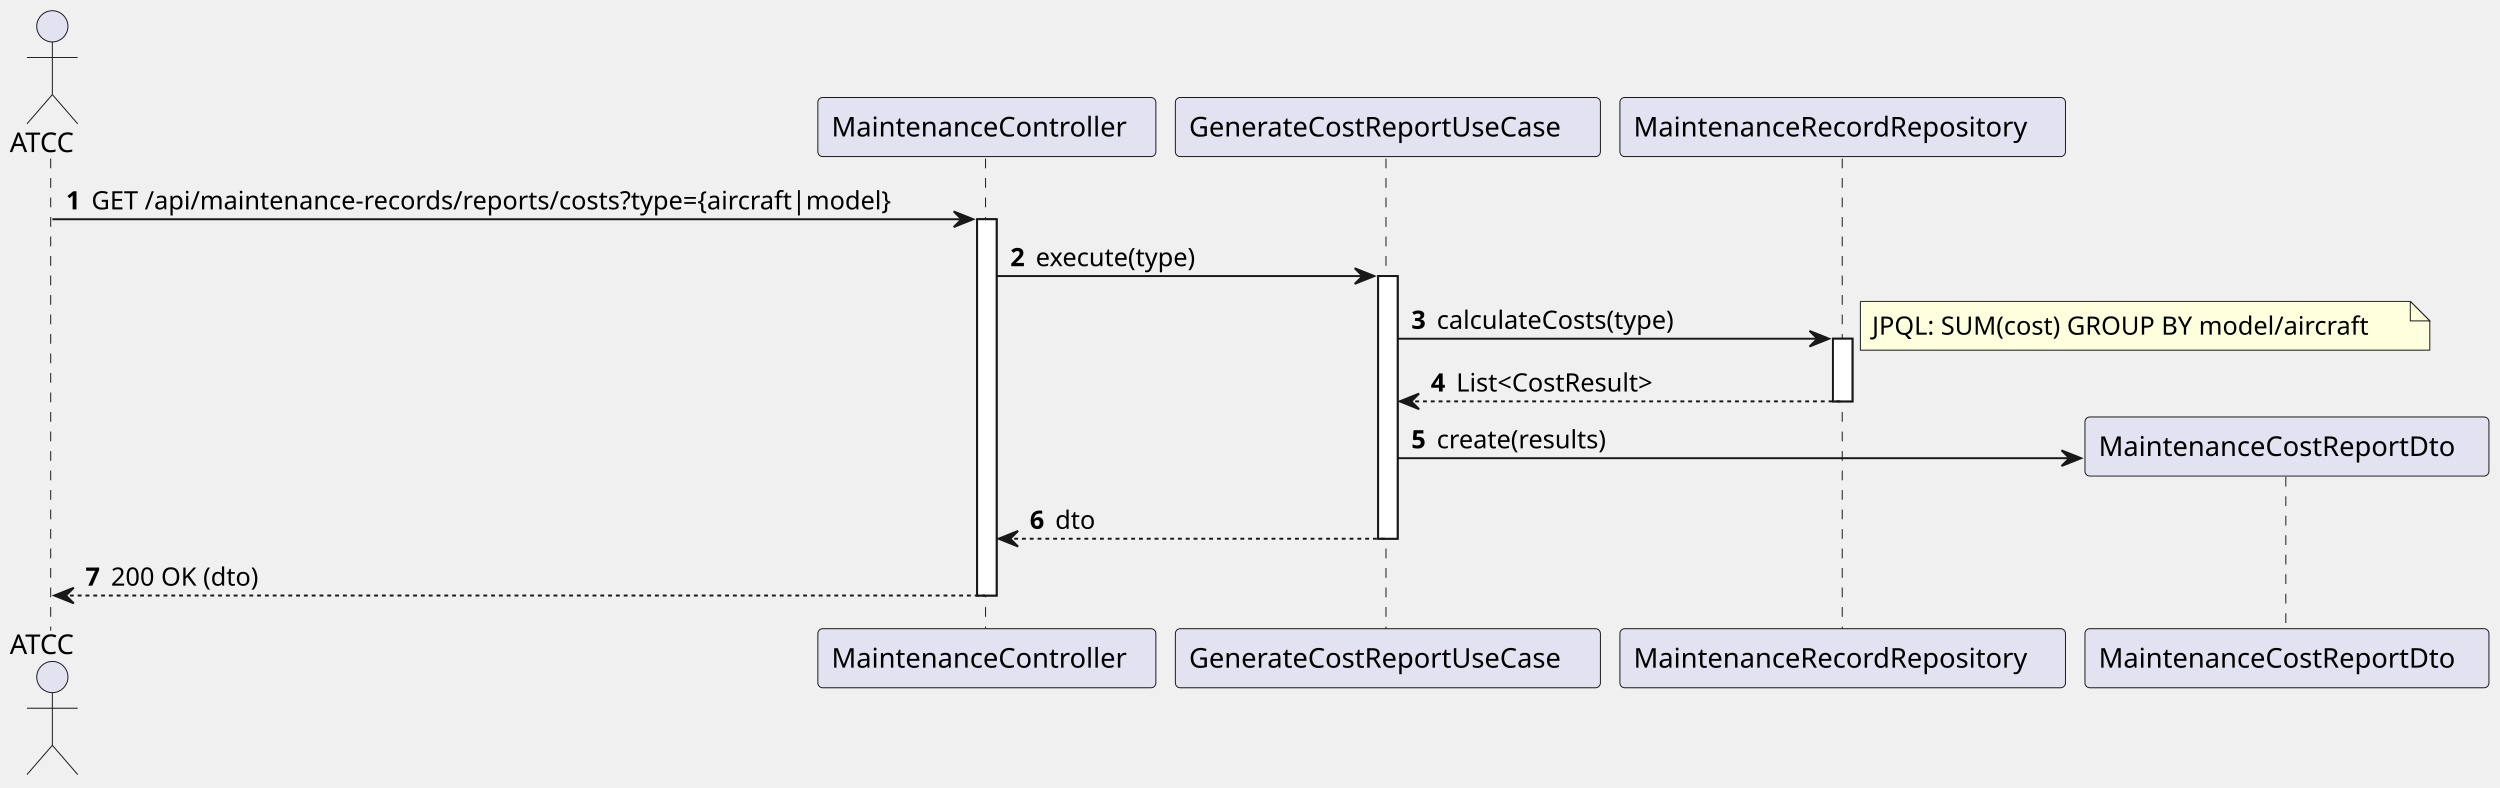
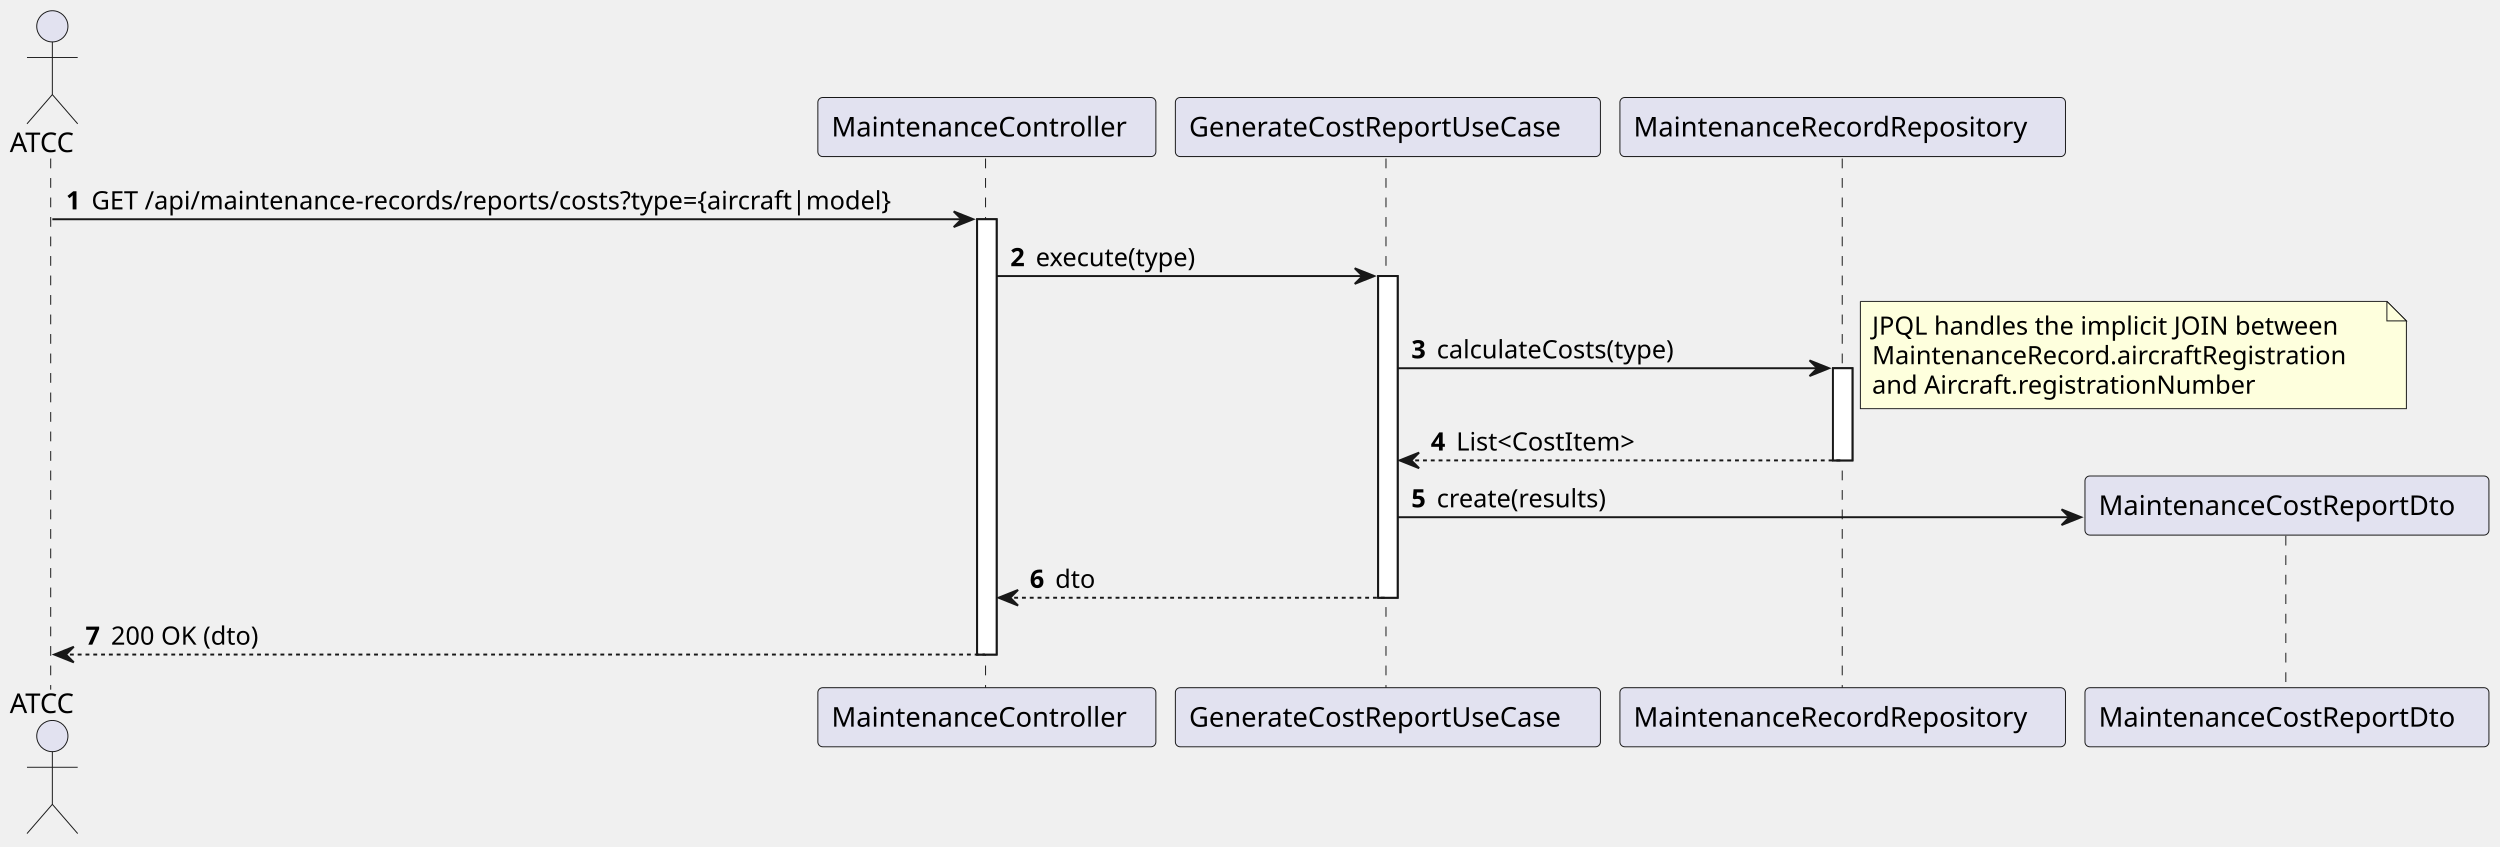
- <svg xmlns="http://www.w3.org/2000/svg" contentStyleType="text/css" data-diagram-type="SEQUENCE" height="404px" preserveAspectRatio="none" style="width:1282px;height:404px;background:#FFFFFF;" version="1.1" viewBox="0 0 1282 404" width="1282px" zoomAndPan="magnify">
+ <svg xmlns="http://www.w3.org/2000/svg" contentStyleType="text/css" data-diagram-type="SEQUENCE" height="434px" preserveAspectRatio="none" style="width:1282px;height:434px;background:#FFFFFF;" version="1.1" viewBox="0 0 1282 434" width="1282px" zoomAndPan="magnify">
  <defs />
  <g>
    <g>
-       <rect fill="#FFFFFF" height="192.961" style="stroke:#181818;stroke-width:1;" width="10" x="501.063" y="112.43" />
+       <rect fill="#FFFFFF" height="223.227" style="stroke:#181818;stroke-width:1;" width="10" x="501.063" y="112.43" />
    </g>
    <g>
-       <rect fill="#FFFFFF" height="134.695" style="stroke:#181818;stroke-width:1;" width="10" x="706.711" y="141.562" />
+       <rect fill="#FFFFFF" height="164.961" style="stroke:#181818;stroke-width:1;" width="10" x="706.711" y="141.562" />
    </g>
    <g>
-       <rect fill="#FFFFFF" height="32.133" style="stroke:#181818;stroke-width:1;" width="10" x="939.932" y="173.695" />
+       <rect fill="#FFFFFF" height="47.266" style="stroke:#181818;stroke-width:1;" width="10" x="939.932" y="188.828" />
    </g>
    <g class="participant-lifeline" data-entity-uid="part1" data-qualified-name="ATCC" id="part1-lifeline">
      <g>
-         <rect fill="#000000" fill-opacity="0" height="242.094" width="8" x="22.84" y="81.297" />
-         <line style="stroke:#181818;stroke-width:0.5;stroke-dasharray:5,5;" x1="26" x2="26" y1="81.297" y2="323.391" />
+         <rect fill="#000000" fill-opacity="0" height="272.359" width="8" x="22.84" y="81.297" />
+         <line style="stroke:#181818;stroke-width:0.5;stroke-dasharray:5,5;" x1="26" x2="26" y1="81.297" y2="353.656" />
      </g>
    </g>
    <g class="participant-lifeline" data-entity-uid="part2" data-qualified-name="Ctrl" id="part2-lifeline">
      <g>
-         <rect fill="#000000" fill-opacity="0" height="242.094" width="8" x="502.063" y="81.297" />
-         <line style="stroke:#181818;stroke-width:0.5;stroke-dasharray:5,5;" x1="505.397" x2="505.397" y1="81.297" y2="323.391" />
+         <rect fill="#000000" fill-opacity="0" height="272.359" width="8" x="502.063" y="81.297" />
+         <line style="stroke:#181818;stroke-width:0.5;stroke-dasharray:5,5;" x1="505.397" x2="505.397" y1="81.297" y2="353.656" />
      </g>
    </g>
    <g class="participant-lifeline" data-entity-uid="part3" data-qualified-name="UseCase" id="part3-lifeline">
      <g>
-         <rect fill="#000000" fill-opacity="0" height="242.094" width="8" x="707.711" y="81.297" />
-         <line style="stroke:#181818;stroke-width:0.5;stroke-dasharray:5,5;" x1="710.729" x2="710.729" y1="81.297" y2="323.391" />
+         <rect fill="#000000" fill-opacity="0" height="272.359" width="8" x="707.711" y="81.297" />
+         <line style="stroke:#181818;stroke-width:0.5;stroke-dasharray:5,5;" x1="710.729" x2="710.729" y1="81.297" y2="353.656" />
      </g>
    </g>
    <g class="participant-lifeline" data-entity-uid="part4" data-qualified-name="Repo" id="part4-lifeline">
      <g>
-         <rect fill="#000000" fill-opacity="0" height="242.094" width="8" x="940.932" y="81.297" />
-         <line style="stroke:#181818;stroke-width:0.5;stroke-dasharray:5,5;" x1="944.693" x2="944.693" y1="81.297" y2="323.391" />
+         <rect fill="#000000" fill-opacity="0" height="272.359" width="8" x="940.932" y="81.297" />
+         <line style="stroke:#181818;stroke-width:0.5;stroke-dasharray:5,5;" x1="944.693" x2="944.693" y1="81.297" y2="353.656" />
      </g>
    </g>
    <g class="participant-lifeline" data-entity-uid="part5" data-qualified-name="Dto" id="part5-lifeline">
      <g>
-         <rect fill="#000000" fill-opacity="0" height="78.914" width="8" x="1168.748" y="244.477" />
-         <line style="stroke:#181818;stroke-width:0.5;stroke-dasharray:5,5;" x1="1172.17" x2="1172.17" y1="244.477" y2="323.391" />
+         <rect fill="#000000" fill-opacity="0" height="78.914" width="8" x="1168.748" y="274.742" />
+         <line style="stroke:#181818;stroke-width:0.5;stroke-dasharray:5,5;" x1="1172.17" x2="1172.17" y1="274.742" y2="353.656" />
      </g>
    </g>
    <g class="participant participant-head" data-entity-uid="part1" data-qualified-name="ATCC" id="part1-head">
      <text fill="#000000" font-family="sans-serif" font-size="14" lengthAdjust="spacing" textLength="37.68" x="5" y="77.995">ATCC</text>
      <ellipse cx="26.84" cy="13.5" fill="#E2E2F0" rx="8" ry="8" style="stroke:#181818;stroke-width:0.5;" />
      <path d="M26.84,21.5 L26.84,48.5 M13.84,29.5 L39.84,29.5 M26.84,48.5 L13.84,63.5 M26.84,48.5 L39.84,63.5" fill="none" style="stroke:#181818;stroke-width:0.5;" />
    </g>
    <g class="participant participant-tail" data-entity-uid="part1" data-qualified-name="ATCC" id="part1-tail">
-       <text fill="#000000" font-family="sans-serif" font-size="14" lengthAdjust="spacing" textLength="37.68" x="5" y="335.386">ATCC</text>
-       <ellipse cx="26.84" cy="347.188" fill="#E2E2F0" rx="8" ry="8" style="stroke:#181818;stroke-width:0.5;" />
-       <path d="M26.84,355.188 L26.84,382.188 M13.84,363.188 L39.84,363.188 M26.84,382.188 L13.84,397.188 M26.84,382.188 L39.84,397.188" fill="none" style="stroke:#181818;stroke-width:0.5;" />
+       <text fill="#000000" font-family="sans-serif" font-size="14" lengthAdjust="spacing" textLength="37.68" x="5" y="365.651">ATCC</text>
+       <ellipse cx="26.84" cy="377.453" fill="#E2E2F0" rx="8" ry="8" style="stroke:#181818;stroke-width:0.5;" />
+       <path d="M26.84,385.453 L26.84,412.453 M13.84,393.453 L39.84,393.453 M26.84,412.453 L13.84,427.453 M26.84,412.453 L39.84,427.453" fill="none" style="stroke:#181818;stroke-width:0.5;" />
    </g>
    <g class="participant participant-head" data-entity-uid="part2" data-qualified-name="Ctrl" id="part2-head">
      <rect fill="#E2E2F0" height="30.297" rx="2.5" ry="2.5" style="stroke:#181818;stroke-width:0.5;" width="173.332" x="419.397" y="50" />
      <text fill="#000000" font-family="sans-serif" font-size="14" lengthAdjust="spacing" textLength="159.332" x="426.397" y="69.995">MaintenanceController</text>
    </g>
    <g class="participant participant-tail" data-entity-uid="part2" data-qualified-name="Ctrl" id="part2-tail">
-       <rect fill="#E2E2F0" height="30.297" rx="2.5" ry="2.5" style="stroke:#181818;stroke-width:0.5;" width="173.332" x="419.397" y="322.391" />
-       <text fill="#000000" font-family="sans-serif" font-size="14" lengthAdjust="spacing" textLength="159.332" x="426.397" y="342.386">MaintenanceController</text>
+       <rect fill="#E2E2F0" height="30.297" rx="2.5" ry="2.5" style="stroke:#181818;stroke-width:0.5;" width="173.332" x="419.397" y="352.656" />
+       <text fill="#000000" font-family="sans-serif" font-size="14" lengthAdjust="spacing" textLength="159.332" x="426.397" y="372.651">MaintenanceController</text>
    </g>
    <g class="participant participant-head" data-entity-uid="part3" data-qualified-name="UseCase" id="part3-head">
      <rect fill="#E2E2F0" height="30.297" rx="2.5" ry="2.5" style="stroke:#181818;stroke-width:0.5;" width="217.964" x="602.729" y="50" />
      <text fill="#000000" font-family="sans-serif" font-size="14" lengthAdjust="spacing" textLength="203.964" x="609.729" y="69.995">GenerateCostReportUseCase</text>
    </g>
    <g class="participant participant-tail" data-entity-uid="part3" data-qualified-name="UseCase" id="part3-tail">
-       <rect fill="#E2E2F0" height="30.297" rx="2.5" ry="2.5" style="stroke:#181818;stroke-width:0.5;" width="217.964" x="602.729" y="322.391" />
-       <text fill="#000000" font-family="sans-serif" font-size="14" lengthAdjust="spacing" textLength="203.964" x="609.729" y="342.386">GenerateCostReportUseCase</text>
+       <rect fill="#E2E2F0" height="30.297" rx="2.5" ry="2.5" style="stroke:#181818;stroke-width:0.5;" width="217.964" x="602.729" y="352.656" />
+       <text fill="#000000" font-family="sans-serif" font-size="14" lengthAdjust="spacing" textLength="203.964" x="609.729" y="372.651">GenerateCostReportUseCase</text>
    </g>
    <g class="participant participant-head" data-entity-uid="part4" data-qualified-name="Repo" id="part4-head">
      <rect fill="#E2E2F0" height="30.297" rx="2.5" ry="2.5" style="stroke:#181818;stroke-width:0.5;" width="228.477" x="830.693" y="50" />
      <text fill="#000000" font-family="sans-serif" font-size="14" lengthAdjust="spacing" textLength="214.477" x="837.693" y="69.995">MaintenanceRecordRepository</text>
    </g>
    <g class="participant participant-tail" data-entity-uid="part4" data-qualified-name="Repo" id="part4-tail">
-       <rect fill="#E2E2F0" height="30.297" rx="2.5" ry="2.5" style="stroke:#181818;stroke-width:0.5;" width="228.477" x="830.693" y="322.391" />
-       <text fill="#000000" font-family="sans-serif" font-size="14" lengthAdjust="spacing" textLength="214.477" x="837.693" y="342.386">MaintenanceRecordRepository</text>
+       <rect fill="#E2E2F0" height="30.297" rx="2.5" ry="2.5" style="stroke:#181818;stroke-width:0.5;" width="228.477" x="830.693" y="352.656" />
+       <text fill="#000000" font-family="sans-serif" font-size="14" lengthAdjust="spacing" textLength="214.477" x="837.693" y="372.651">MaintenanceRecordRepository</text>
    </g>
    <g class="participant participant-tail" data-entity-uid="part5" data-qualified-name="Dto" id="part5-tail">
-       <rect fill="#E2E2F0" height="30.297" rx="2.5" ry="2.5" style="stroke:#181818;stroke-width:0.5;" width="207.156" x="1069.17" y="322.391" />
-       <text fill="#000000" font-family="sans-serif" font-size="14" lengthAdjust="spacing" textLength="193.156" x="1076.17" y="342.386">MaintenanceCostReportDto</text>
+       <rect fill="#E2E2F0" height="30.297" rx="2.5" ry="2.5" style="stroke:#181818;stroke-width:0.5;" width="207.156" x="1069.17" y="352.656" />
+       <text fill="#000000" font-family="sans-serif" font-size="14" lengthAdjust="spacing" textLength="193.156" x="1076.17" y="372.651">MaintenanceCostReportDto</text>
    </g>
    <g>
-       <rect fill="#FFFFFF" height="192.961" style="stroke:#181818;stroke-width:1;" width="10" x="501.063" y="112.43" />
+       <rect fill="#FFFFFF" height="223.227" style="stroke:#181818;stroke-width:1;" width="10" x="501.063" y="112.43" />
    </g>
    <g>
-       <rect fill="#FFFFFF" height="134.695" style="stroke:#181818;stroke-width:1;" width="10" x="706.711" y="141.562" />
+       <rect fill="#FFFFFF" height="164.961" style="stroke:#181818;stroke-width:1;" width="10" x="706.711" y="141.562" />
    </g>
    <g>
-       <rect fill="#FFFFFF" height="32.133" style="stroke:#181818;stroke-width:1;" width="10" x="939.932" y="173.695" />
+       <rect fill="#FFFFFF" height="47.266" style="stroke:#181818;stroke-width:1;" width="10" x="939.932" y="188.828" />
    </g>
    <g class="message" data-entity-1="part1" data-entity-2="part2" id="msg1">
      <polygon fill="#181818" points="489.063,108.43,499.063,112.43,489.063,116.43,493.063,112.43" style="stroke:#181818;stroke-width:1;" />
      <line style="stroke:#181818;stroke-width:1;" x1="26.84" x2="495.063" y1="112.43" y2="112.43" />
      <text fill="#000000" font-family="sans-serif" font-size="13" font-weight="bold" lengthAdjust="spacing" textLength="9.045" x="33.84" y="107.364">1</text>
      <text fill="#000000" font-family="sans-serif" font-size="13" lengthAdjust="spacing" textLength="442.178" x="46.885" y="107.364">GET /api/maintenance-records/reports/costs?type={aircraft|model}</text>
    </g>
    <g class="message" data-entity-1="part2" data-entity-2="part3" id="msg2">
      <polygon fill="#181818" points="694.711,137.562,704.711,141.562,694.711,145.562,698.711,141.562" style="stroke:#181818;stroke-width:1;" />
      <line style="stroke:#181818;stroke-width:1;" x1="511.063" x2="700.711" y1="141.562" y2="141.562" />
      <text fill="#000000" font-family="sans-serif" font-size="13" font-weight="bold" lengthAdjust="spacing" textLength="9.045" x="518.063" y="136.497">2</text>
      <text fill="#000000" font-family="sans-serif" font-size="13" lengthAdjust="spacing" textLength="91.356" x="531.108" y="136.497">execute(type)</text>
    </g>
    <g class="message" data-entity-1="part3" data-entity-2="part4" id="msg3">
-       <polygon fill="#181818" points="927.932,169.695,937.932,173.695,927.932,177.695,931.932,173.695" style="stroke:#181818;stroke-width:1;" />
-       <line style="stroke:#181818;stroke-width:1;" x1="716.711" x2="933.932" y1="173.695" y2="173.695" />
-       <text fill="#000000" font-family="sans-serif" font-size="13" font-weight="bold" lengthAdjust="spacing" textLength="9.045" x="723.711" y="168.629">3</text>
-       <text fill="#000000" font-family="sans-serif" font-size="13" lengthAdjust="spacing" textLength="133.644" x="736.756" y="168.629">calculateCosts(type)</text>
+       <polygon fill="#181818" points="927.932,184.828,937.932,188.828,927.932,192.828,931.932,188.828" style="stroke:#181818;stroke-width:1;" />
+       <line style="stroke:#181818;stroke-width:1;" x1="716.711" x2="933.932" y1="188.828" y2="188.828" />
+       <text fill="#000000" font-family="sans-serif" font-size="13" font-weight="bold" lengthAdjust="spacing" textLength="9.045" x="723.711" y="183.762">3</text>
+       <text fill="#000000" font-family="sans-serif" font-size="13" lengthAdjust="spacing" textLength="133.644" x="736.756" y="183.762">calculateCosts(type)</text>
    </g>
-     <path d="M954,154.562 L954,179.562 L1246,179.562 L1246,164.562 L1236,154.562 L954,154.562" fill="#FEFFDD" style="stroke:#181818;stroke-width:0.5;" />
-     <path d="M1236,154.562 L1236,164.562 L1246,164.562 L1236,154.562" fill="#FEFFDD" style="stroke:#181818;stroke-width:0.5;" />
-     <text fill="#000000" font-family="sans-serif" font-size="13" lengthAdjust="spacing" textLength="271.623" x="960" y="171.629">JPQL: SUM(cost) GROUP BY model/aircraft</text>
+     <path d="M954,154.562 L954,209.562 L1234,209.562 L1234,164.562 L1224,154.562 L954,154.562" fill="#FEFFDD" style="stroke:#181818;stroke-width:0.5;" />
+     <path d="M1224,154.562 L1224,164.562 L1234,164.562 L1224,154.562" fill="#FEFFDD" style="stroke:#181818;stroke-width:0.5;" />
+     <text fill="#000000" font-family="sans-serif" font-size="13" lengthAdjust="spacing" textLength="253.671" x="960" y="171.629">JPQL handles the implicit JOIN between</text>
+     <text fill="#000000" font-family="sans-serif" font-size="13" lengthAdjust="spacing" textLength="259.613" x="960" y="186.762">MaintenanceRecord.aircraftRegistration</text>
+     <text fill="#000000" font-family="sans-serif" font-size="13" lengthAdjust="spacing" textLength="208.216" x="960" y="201.895">and Aircraft.registrationNumber</text>
    <g class="message" data-entity-1="part4" data-entity-2="part3" id="msg5">
-       <polygon fill="#181818" points="727.711,201.828,717.711,205.828,727.711,209.828,723.711,205.828" style="stroke:#181818;stroke-width:1;" />
-       <line style="stroke:#181818;stroke-width:1;stroke-dasharray:2,2;" x1="721.711" x2="943.932" y1="205.828" y2="205.828" />
-       <text fill="#000000" font-family="sans-serif" font-size="13" font-weight="bold" lengthAdjust="spacing" textLength="9.045" x="733.711" y="200.762">4</text>
-       <text fill="#000000" font-family="sans-serif" font-size="13" lengthAdjust="spacing" textLength="114.163" x="746.756" y="200.762">List&lt;CostResult&gt;</text>
+       <polygon fill="#181818" points="727.711,232.094,717.711,236.094,727.711,240.094,723.711,236.094" style="stroke:#181818;stroke-width:1;" />
+       <line style="stroke:#181818;stroke-width:1;stroke-dasharray:2,2;" x1="721.711" x2="943.932" y1="236.094" y2="236.094" />
+       <text fill="#000000" font-family="sans-serif" font-size="13" font-weight="bold" lengthAdjust="spacing" textLength="9.045" x="733.711" y="231.028">4</text>
+       <text fill="#000000" font-family="sans-serif" font-size="13" lengthAdjust="spacing" textLength="103.003" x="746.756" y="231.028">List&lt;CostItem&gt;</text>
    </g>
    <g class="message" data-entity-1="part3" data-entity-2="part5" id="msg6">
-       <polygon fill="#181818" points="1057.17,230.961,1067.17,234.961,1057.17,238.961,1061.17,234.961" style="stroke:#181818;stroke-width:1;" />
-       <line style="stroke:#181818;stroke-width:1;" x1="716.711" x2="1063.17" y1="234.961" y2="234.961" />
-       <text fill="#000000" font-family="sans-serif" font-size="13" font-weight="bold" lengthAdjust="spacing" textLength="9.045" x="723.711" y="229.895">5</text>
-       <text fill="#000000" font-family="sans-serif" font-size="13" lengthAdjust="spacing" textLength="95.532" x="736.756" y="229.895">create(results)</text>
+       <polygon fill="#181818" points="1057.17,261.227,1067.17,265.227,1057.17,269.227,1061.17,265.227" style="stroke:#181818;stroke-width:1;" />
+       <line style="stroke:#181818;stroke-width:1;" x1="716.711" x2="1063.17" y1="265.227" y2="265.227" />
+       <text fill="#000000" font-family="sans-serif" font-size="13" font-weight="bold" lengthAdjust="spacing" textLength="9.045" x="723.711" y="260.161">5</text>
+       <text fill="#000000" font-family="sans-serif" font-size="13" lengthAdjust="spacing" textLength="95.532" x="736.756" y="260.161">create(results)</text>
    </g>
-     <rect fill="#E2E2F0" height="30.297" rx="2.5" ry="2.5" style="stroke:#181818;stroke-width:0.5;" width="207.156" x="1069.17" y="213.828" />
-     <text fill="#000000" font-family="sans-serif" font-size="14" lengthAdjust="spacing" textLength="193.156" x="1076.17" y="233.823">MaintenanceCostReportDto</text>
+     <rect fill="#E2E2F0" height="30.297" rx="2.5" ry="2.5" style="stroke:#181818;stroke-width:0.5;" width="207.156" x="1069.17" y="244.094" />
+     <text fill="#000000" font-family="sans-serif" font-size="14" lengthAdjust="spacing" textLength="193.156" x="1076.17" y="264.089">MaintenanceCostReportDto</text>
    <g class="message" data-entity-1="part3" data-entity-2="part2" id="msg8">
-       <polygon fill="#181818" points="522.063,272.258,512.063,276.258,522.063,280.258,518.063,276.258" style="stroke:#181818;stroke-width:1;" />
-       <line style="stroke:#181818;stroke-width:1;stroke-dasharray:2,2;" x1="516.063" x2="710.711" y1="276.258" y2="276.258" />
-       <text fill="#000000" font-family="sans-serif" font-size="13" font-weight="bold" lengthAdjust="spacing" textLength="9.045" x="528.063" y="271.192">6</text>
-       <text fill="#000000" font-family="sans-serif" font-size="13" lengthAdjust="spacing" textLength="21.303" x="541.108" y="271.192">dto</text>
+       <polygon fill="#181818" points="522.063,302.523,512.063,306.523,522.063,310.523,518.063,306.523" style="stroke:#181818;stroke-width:1;" />
+       <line style="stroke:#181818;stroke-width:1;stroke-dasharray:2,2;" x1="516.063" x2="710.711" y1="306.523" y2="306.523" />
+       <text fill="#000000" font-family="sans-serif" font-size="13" font-weight="bold" lengthAdjust="spacing" textLength="9.045" x="528.063" y="301.457">6</text>
+       <text fill="#000000" font-family="sans-serif" font-size="13" lengthAdjust="spacing" textLength="21.303" x="541.108" y="301.457">dto</text>
    </g>
    <g class="message" data-entity-1="part2" data-entity-2="part1" id="msg9">
-       <polygon fill="#181818" points="37.84,301.391,27.84,305.391,37.84,309.391,33.84,305.391" style="stroke:#181818;stroke-width:1;" />
-       <line style="stroke:#181818;stroke-width:1;stroke-dasharray:2,2;" x1="31.84" x2="505.063" y1="305.391" y2="305.391" />
-       <text fill="#000000" font-family="sans-serif" font-size="13" font-weight="bold" lengthAdjust="spacing" textLength="9.045" x="43.84" y="300.325">7</text>
-       <text fill="#000000" font-family="sans-serif" font-size="13" lengthAdjust="spacing" textLength="83.281" x="56.885" y="300.325">200 OK (dto)</text>
+       <polygon fill="#181818" points="37.84,331.656,27.84,335.656,37.84,339.656,33.84,335.656" style="stroke:#181818;stroke-width:1;" />
+       <line style="stroke:#181818;stroke-width:1;stroke-dasharray:2,2;" x1="31.84" x2="505.063" y1="335.656" y2="335.656" />
+       <text fill="#000000" font-family="sans-serif" font-size="13" font-weight="bold" lengthAdjust="spacing" textLength="9.045" x="43.84" y="330.59">7</text>
+       <text fill="#000000" font-family="sans-serif" font-size="13" lengthAdjust="spacing" textLength="83.281" x="56.885" y="330.59">200 OK (dto)</text>
    </g>
  </g>
</svg>
